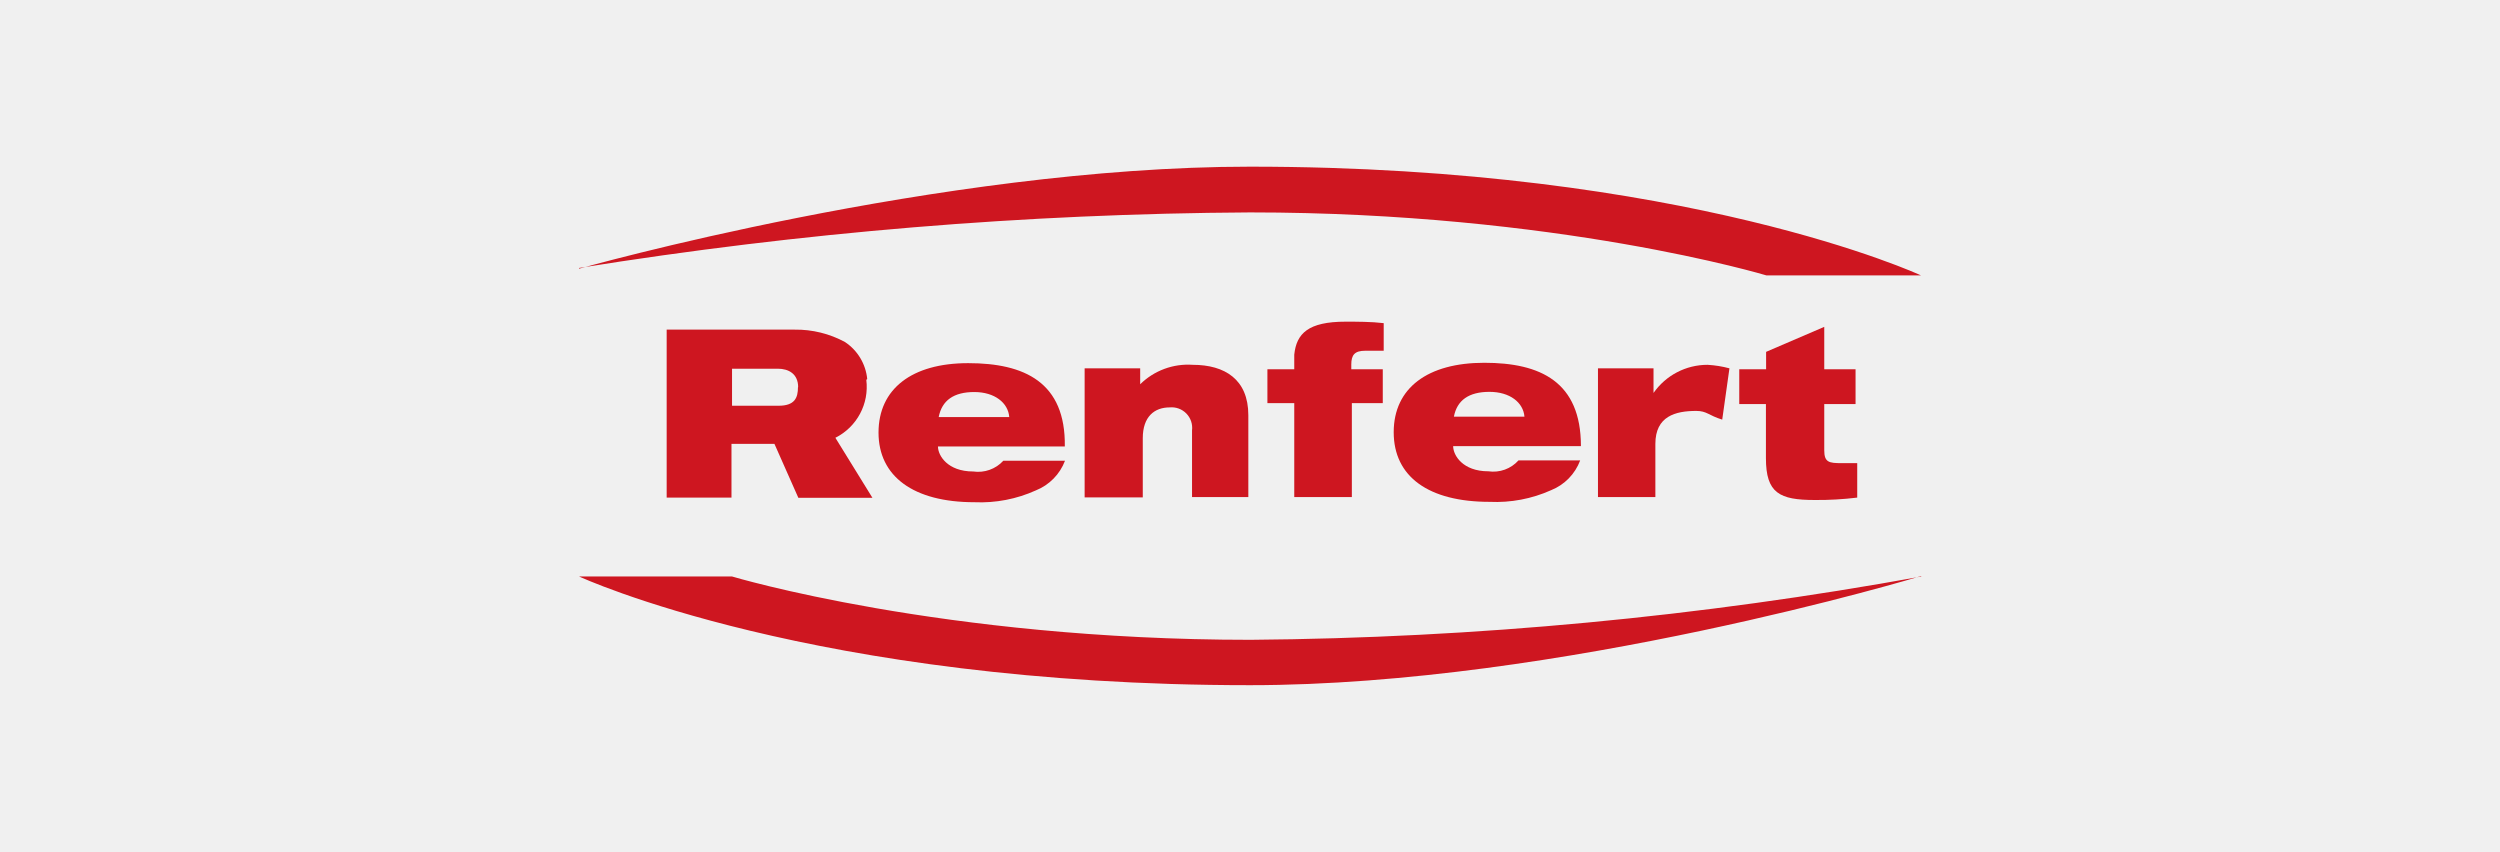
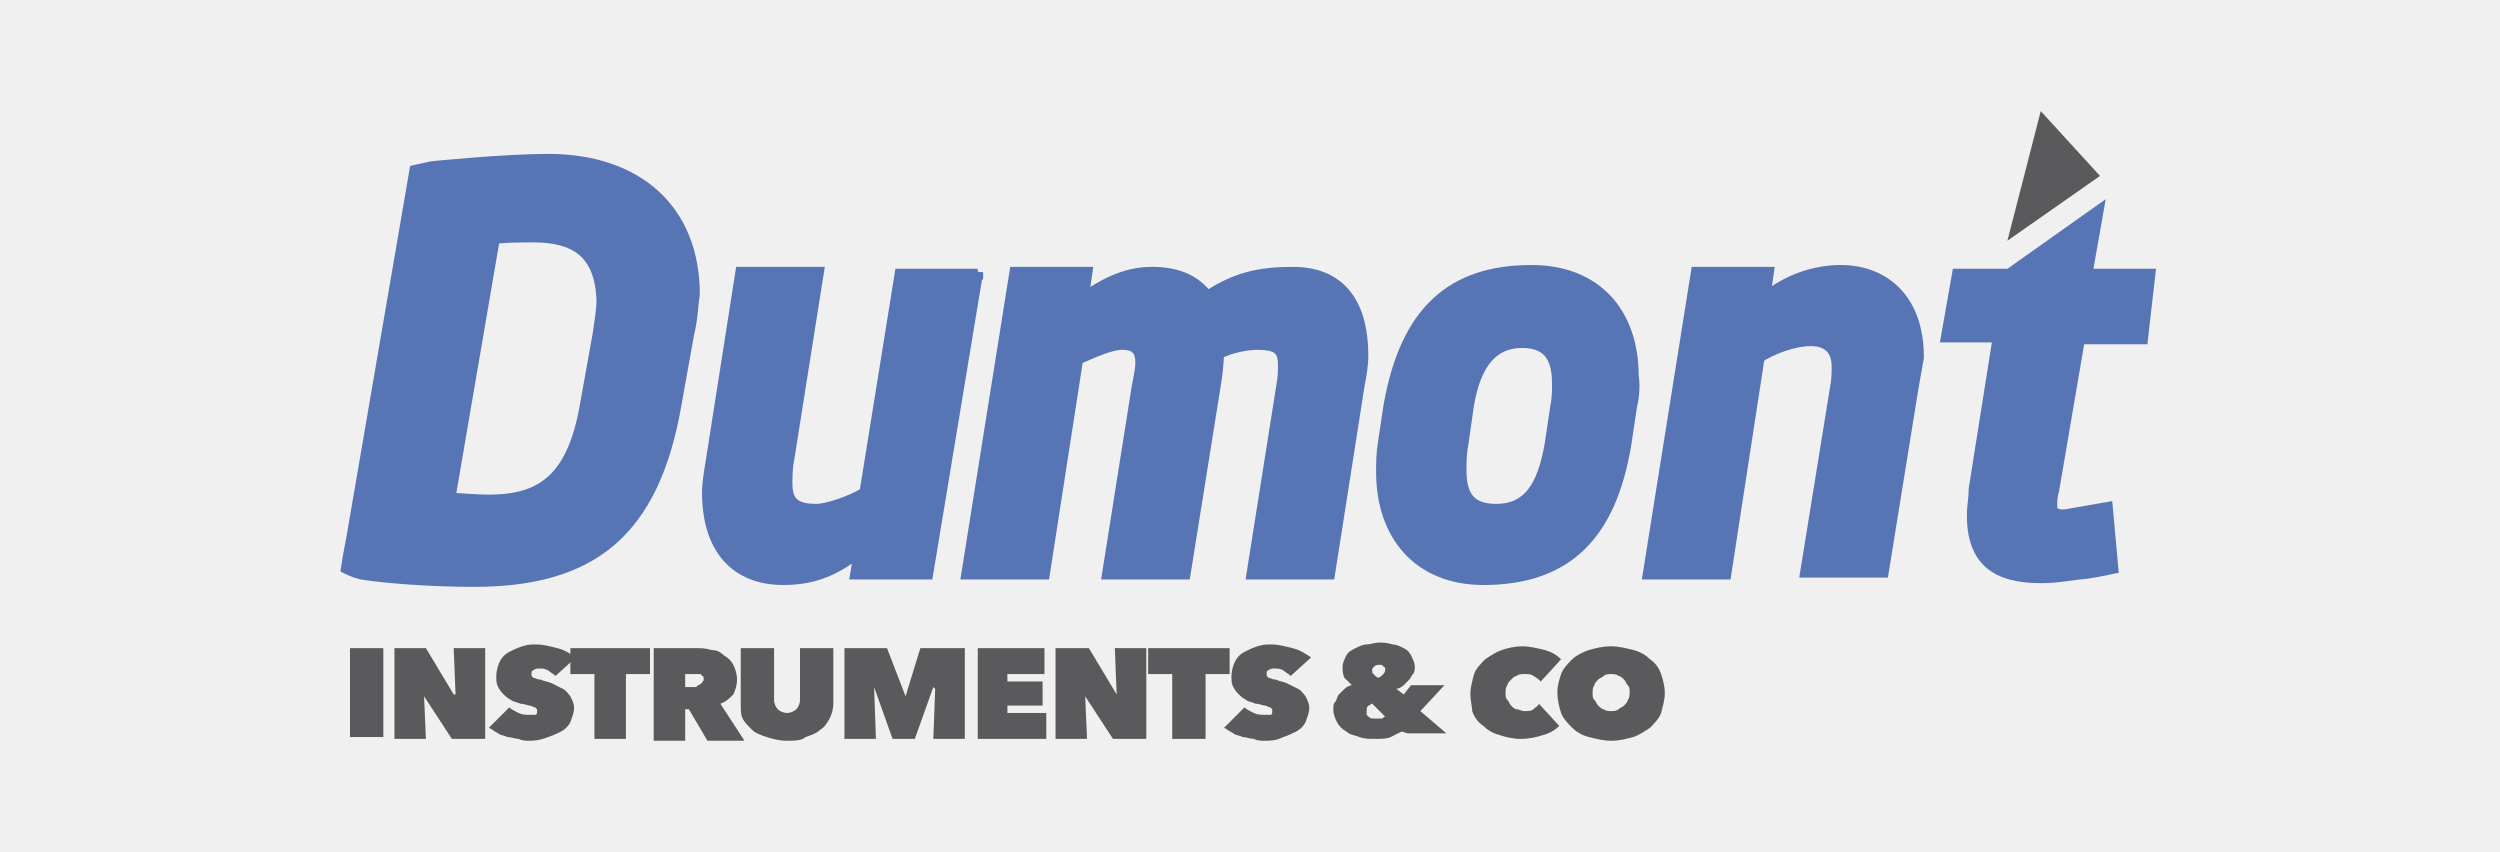
- <svg xmlns="http://www.w3.org/2000/svg" id="Capa_1" data-name="Capa 1" viewBox="0 0 135 46">
-   <defs>
-     <style>.cls-1{fill:#ce1620;}</style>
-   </defs>
-   <path class="cls-1" d="M31.27,14.51S50.75,9,67.5,9c23.61,0,36.23,5.87,36.23,5.87H95.38S84.11,11.47,67.5,11.47a237.3,237.3,0,0,0-36.23,3" />
-   <path class="cls-1" d="M103.73,31.11S84.25,37,67.5,37c-23.61,0-36.23-5.87-36.23-5.87h8.26s11.36,3.42,28,3.42a211.91,211.91,0,0,0,36.23-3.42" />
-   <path class="cls-1" d="M54.5,22.52H50.69q.26-1.35,1.92-1.35c1.1,0,1.83.58,1.89,1.35m3,1.59c.05-3.47-2.18-4.5-5.22-4.5S47.44,21,47.44,23.36s1.88,3.76,5.18,3.76a7.27,7.27,0,0,0,3.32-.64,2.79,2.79,0,0,0,1.57-1.6H54.18a1.85,1.85,0,0,1-1.63.58c-1.38,0-1.9-.86-1.9-1.35Z" />
-   <path class="cls-1" d="M58.57,19.89h3v.86h0a3.68,3.68,0,0,1,2.84-1.05c1.73,0,3,.79,3,2.72v4.42H64.37v-3.6A1.11,1.11,0,0,0,63.16,22c-.82,0-1.45.5-1.45,1.66v3.2H58.57Z" />
-   <path class="cls-1" d="M69.89,21.77H68.44V19.94h1.45v-.79c.12-1.14.75-1.78,2.77-1.78.6,0,1.4,0,2.06.08v1.49h-1c-.57,0-.75.23-.75.74v.26h1.7v1.83H73v5.07H69.89Z" />
-   <path class="cls-1" d="M86.29,19.89h3v1.33h0a3.55,3.55,0,0,1,2.92-1.52,5.78,5.78,0,0,1,1.18.19L93,22.66c-.74-.23-.83-.47-1.4-.47-1.12,0-2.21.28-2.21,1.78v2.87H86.29Z" />
-   <path class="cls-1" d="M93.92,19.94h1.45V19l3.14-1.35v2.29h1.69v1.88H98.51v2.5c0,.65.26.69.94.69l.84,0v1.86A17.55,17.55,0,0,1,98,27c-1.91,0-2.64-.37-2.64-2.26V21.82H93.92Z" />
-   <path class="cls-1" d="M82.32,22.5H78.51c.17-.89.81-1.34,1.92-1.34s1.83.58,1.89,1.34m3.05,1.59c0-3.47-2.18-4.5-5.22-4.5s-4.89,1.35-4.89,3.75,1.88,3.76,5.18,3.76a7.28,7.28,0,0,0,3.32-.63,2.78,2.78,0,0,0,1.57-1.61H82a1.83,1.83,0,0,1-1.63.59c-1.38,0-1.9-.86-1.9-1.36Z" />
-   <path class="cls-1" d="M43.09,20.91c0,.57-.17,1-1.05,1H39.53v-2H42c.59,0,1.1.28,1.1,1m3.73-.44a2.71,2.71,0,0,0-1.2-2,5.55,5.55,0,0,0-2.72-.67H36v9.07h3.5v-2.9h2.32l1.29,2.91h4l-2-3.24a3.07,3.07,0,0,0,1.67-3.13" />
+ <svg xmlns="http://www.w3.org/2000/svg" version="1.1" id="Capa_1" x="0px" y="0px" viewBox="0 0 135 46" style="enable-background:new 0 0 135 46;" xml:space="preserve">
+   <style type="text/css">
+ 	.st0{fill:#38444E;}
+ 	.st1{fill:#E64860;}
+ 	.st2{fill:#808791;}
+ 	.st3{clip-path:url(#SVGID_00000149357420519336833170000005762109337957446039_);fill:#E64860;}
+ 	.st4{fill:none;stroke:#E64860;stroke-width:0.629;stroke-miterlimit:10;}
+ 	.st5{fill:#194374;}
+ 	.st6{fill:#00659B;}
+ 	.st7{fill:#DC0D6E;}
+ 	.st8{fill:#004D80;}
+ 	.st9{fill:#7EA9D6;}
+ 	.st10{fill:#B6D4EF;}
+ 	.st11{fill:#058DC7;}
+ 	.st12{fill:#00559F;}
+ 	.st13{fill:#134A83;}
+ 	.st14{fill:#B51975;}
+ 	.st15{fill:#2497D0;}
+ 	.st16{fill:#D80F3B;}
+ 	.st17{fill:#9BC338;}
+ 	.st18{fill:#008541;}
+ 	.st19{fill:#9DC438;}
+ 	
+ 		.st20{clip-path:url(#SVGID_00000173131902355845298490000010144199367141841308_);fill:url(#SVGID_00000140697016118659095840000018225743993869748409_);}
+ 	
+ 		.st21{clip-path:url(#SVGID_00000121963886828386936820000003620140447769435522_);fill:url(#SVGID_00000129205754098148807590000008008584206287491987_);}
+ 	
+ 		.st22{clip-path:url(#SVGID_00000070109906065402392660000015683195053592006334_);fill:url(#SVGID_00000024692177148937642920000001532757395622154930_);}
+ 	.st23{fill:#F9BE12;}
+ 	.st24{clip-path:url(#SVGID_00000085932075100872953140000004277495814224130732_);}
+ 	.st25{clip-path:url(#SVGID_00000178908612107524332650000010935444107801542846_);}
+ 	.st26{clip-path:url(#SVGID_00000027582623550285084210000001512439526717185460_);}
+ 	.st27{clip-path:url(#SVGID_00000016050869773418834610000012818823293321290625_);}
+ 	.st28{clip-path:url(#SVGID_00000132768732970412947560000001552629594346912391_);}
+ 	.st29{clip-path:url(#SVGID_00000166669369028315168870000014422296072658947717_);}
+ 	.st30{clip-path:url(#SVGID_00000106139309638692631420000007765997854080355741_);}
+ 	.st31{clip-path:url(#SVGID_00000162320853203330434460000017455773790560659119_);}
+ 	.st32{clip-path:url(#SVGID_00000150064849639691904830000005770961096029572240_);}
+ 	
+ 		.st33{clip-path:url(#SVGID_00000183957141891494570240000007563704500832348591_);fill:url(#SVGID_00000027606795668611090660000008516471258115082145_);}
+ 	.st34{clip-path:url(#SVGID_00000173160064481345645630000005864512034867702192_);}
+ 	.st35{clip-path:url(#SVGID_00000141457505989781624930000003040981437885767560_);}
+ 	.st36{clip-path:url(#SVGID_00000120560613211337613190000006554743747785543613_);}
+ 	.st37{clip-path:url(#SVGID_00000097465496315818523130000017446774067347908770_);}
+ 	.st38{clip-path:url(#SVGID_00000043441685052463247480000010700292944677304503_);}
+ 	.st39{clip-path:url(#SVGID_00000073721088907037328860000003948576521478255775_);}
+ 	.st40{fill:#009BDA;}
+ 	.st41{fill:#CE1620;}
+ 	.st42{fill:#171915;}
+ 	.st43{fill:#E30750;}
+ 	.st44{fill:#5775B5;}
+ 	.st45{fill:none;stroke:#5775B5;stroke-width:0.58;}
+ 	.st46{fill:#5A595C;}
+ 	.st47{fill:#FFFFFF;}
+ 	.st48{fill:#364F8F;}
+ 	.st49{fill:none;stroke:#364F8F;stroke-width:0.387;}
+ 	.st50{fill:none;stroke:#364F8F;stroke-width:1.335;stroke-linecap:round;}
+ 	.st51{fill:#656362;}
+ 	.st52{fill:#C8D44A;}
+ 	.st53{fill:#E42E38;}
+ 	.st54{fill:none;stroke:#FFFFFF;stroke-width:0.452;stroke-miterlimit:10;}
+ 	.st55{fill:#51B054;}
+ 	.st56{fill:#0079BB;}
+ 	.st57{fill:#086EB0;}
+ 	.st58{fill:#99A4AB;}
+ 	.st59{fill:#B2A7A5;}
+ 	.st60{fill:#931340;}
+ 	.st61{fill:#DFDCD9;}
+ 	.st62{fill:#27A1D7;}
+ 	.st63{fill:none;stroke:#000000;stroke-width:0.149;stroke-linejoin:bevel;stroke-miterlimit:22.926;}
+ 	.st64{fill:none;stroke:#000000;stroke-width:0.159;stroke-miterlimit:22.926;}
+ 	.st65{fill:#EA3D36;stroke:#ED1C24;stroke-width:0.142;stroke-linejoin:round;}
+ 	.st66{fill:#EA3D36;}
+ </style>
+   <g>
+     <path class="st44" d="M28.8,12.8c-0.7,0-1.7,0-2.1,0.1l-2.4,14c0.4,0,1.3,0.1,2.1,0.1c2.8,0,4.5-1.1,5.2-5.1l0.7-3.9   c0.1-0.7,0.2-1.3,0.2-1.8C32.4,13.6,31,12.8,28.8,12.8 M37.2,18l-0.7,3.9c-1.2,6.8-4.5,9.5-10.9,9.5c-2.4,0-4.9-0.2-6.1-0.4   c-0.4-0.1-0.8-0.3-0.8-0.3s0.1-0.7,0.3-1.7l3.4-19.8L23.3,9c0,0,3.9-0.4,6.3-0.4c4.8,0,7.9,2.7,7.9,7.3   C37.4,16.5,37.4,17.2,37.2,18" />
+     <path class="st45" d="M28.8,12.8c-0.7,0-1.7,0-2.1,0.1l-2.4,14c0.4,0,1.3,0.1,2.1,0.1c2.8,0,4.5-1.1,5.2-5.1l0.7-3.9   c0.1-0.7,0.2-1.3,0.2-1.8C32.4,13.6,31,12.8,28.8,12.8z M37.2,18l-0.7,3.9c-1.2,6.8-4.5,9.5-10.9,9.5c-2.4,0-4.9-0.2-6.1-0.4   c-0.4-0.1-0.8-0.3-0.8-0.3s0.1-0.7,0.3-1.7l3.4-19.8L23.3,9c0,0,3.9-0.4,6.3-0.4c4.8,0,7.9,2.7,7.9,7.3   C37.4,16.5,37.4,17.2,37.2,18z" />
+     <path class="st44" d="M52.8,14.7L50.1,31h-3.9l0.2-1.2c-1.2,0.9-2.3,1.5-4.1,1.5c-2.6,0-4.1-1.7-4.1-4.7c0-0.5,0.1-1.1,0.2-1.7   L40,14.7h4.2l-1.6,10.1c-0.1,0.5-0.1,1-0.1,1.3c0,1,0.4,1.4,1.6,1.4c0.5,0,1.8-0.4,2.6-0.9l1.9-11.8H52.8z" />
+     <path class="st45" d="M52.8,14.7L50.1,31h-3.9l0.2-1.2c-1.2,0.9-2.3,1.5-4.1,1.5c-2.6,0-4.1-1.7-4.1-4.7c0-0.5,0.1-1.1,0.2-1.7   L40,14.7h4.2l-1.6,10.1c-0.1,0.5-0.1,1-0.1,1.3c0,1,0.4,1.4,1.6,1.4c0.5,0,1.8-0.4,2.6-0.9l1.9-11.8H52.8z" />
+     <path class="st44" d="M73.4,20.8L71.8,31h-4.2l1.6-10.1c0.1-0.5,0.1-0.9,0.1-1.2c0-0.8-0.3-1.1-1.4-1.1c-0.4,0-1.3,0.1-2.1,0.5   c0,0.6-0.1,1.3-0.2,1.9L64,31c0,0-4.2,0-4.2,0l1.6-10.1c0.1-0.5,0.2-1,0.2-1.3c0-0.6-0.2-1-1-1c-0.6,0-1.5,0.4-2.4,0.8L56.4,31   h-4.2l2.6-16.3h3.9l-0.2,1.4c1-0.7,2.2-1.4,3.7-1.4c1.5,0,2.4,0.5,3,1.3c1.5-1,2.8-1.3,4.6-1.3c2.9,0,3.8,2.1,3.8,4.5   C73.6,19.7,73.5,20.3,73.4,20.8" />
+     <path class="st45" d="M73.4,20.8L71.8,31h-4.2l1.6-10.1c0.1-0.5,0.1-0.9,0.1-1.2c0-0.8-0.3-1.1-1.4-1.1c-0.4,0-1.3,0.1-2.1,0.5   c0,0.6-0.1,1.3-0.2,1.9L64,31c0,0-4.2,0-4.2,0l1.6-10.1c0.1-0.5,0.2-1,0.2-1.3c0-0.6-0.2-1-1-1c-0.6,0-1.5,0.4-2.4,0.8L56.4,31   h-4.2l2.6-16.3h3.9l-0.2,1.4c1-0.7,2.2-1.4,3.7-1.4c1.5,0,2.4,0.5,3,1.3c1.5-1,2.8-1.3,4.6-1.3c2.9,0,3.8,2.1,3.8,4.5   C73.6,19.7,73.5,20.3,73.4,20.8z" />
+     <path class="st44" d="M82.2,18.5c-1.5,0-2.5,1-2.9,3.4L79,24c-0.1,0.5-0.1,1-0.1,1.4c0,1.5,0.6,2.1,1.9,2.1c1.7,0,2.5-1.2,2.9-3.5   l0.3-2c0.1-0.5,0.1-0.9,0.1-1.3C84.1,19.2,83.5,18.5,82.2,18.5 M88.1,22l-0.3,2c-0.8,4.8-3.1,7.3-7.7,7.3c-3.5,0-5.5-2.4-5.5-5.8   c0-0.5,0-1,0.1-1.6l0.3-2c0.9-5.1,3.4-7.3,7.7-7.3c3.5,0,5.5,2.3,5.5,5.7C88.3,20.9,88.2,21.6,88.1,22" />
+     <path class="st45" d="M82.2,18.5c-1.5,0-2.5,1-2.9,3.4L79,24c-0.1,0.5-0.1,1-0.1,1.4c0,1.5,0.6,2.1,1.9,2.1c1.7,0,2.5-1.2,2.9-3.5   l0.3-2c0.1-0.5,0.1-0.9,0.1-1.3C84.1,19.2,83.5,18.5,82.2,18.5z M88.1,22l-0.3,2c-0.8,4.8-3.1,7.3-7.7,7.3c-3.5,0-5.5-2.4-5.5-5.8   c0-0.5,0-1,0.1-1.6l0.3-2c0.9-5.1,3.4-7.3,7.7-7.3c3.5,0,5.5,2.3,5.5,5.7C88.3,20.9,88.2,21.6,88.1,22z" />
+     <path class="st44" d="M103.3,21l-1.6,9.9h-4.2l1.6-9.9c0.1-0.5,0.1-0.9,0.1-1.2c0-1-0.6-1.4-1.4-1.4c-1,0-2.2,0.5-2.8,0.9L93.2,31   H89l2.6-16.3h3.9l-0.2,1.4c1.2-1,2.7-1.5,4.1-1.5c2.2,0,4.2,1.4,4.2,4.7C103.5,19.9,103.4,20.4,103.3,21" />
+     <path class="st45" d="M103.3,21l-1.6,9.9h-4.2l1.6-9.9c0.1-0.5,0.1-0.9,0.1-1.2c0-1-0.6-1.4-1.4-1.4c-1,0-2.2,0.5-2.8,0.9L93.2,31   H89l2.6-16.3h3.9l-0.2,1.4c1.2-1,2.7-1.5,4.1-1.5c2.2,0,4.2,1.4,4.2,4.7C103.5,19.9,103.4,20.4,103.3,21z" />
+     <path class="st44" d="M115.7,18.3h-3.4l-1.4,8.2c-0.1,0.3-0.1,0.6-0.1,0.8c0,0.4,0.2,0.5,0.7,0.5l2.3-0.4l0.3,3.3   c0,0-1.4,0.3-1.8,0.3c-0.8,0.1-1.3,0.2-2.1,0.2c-2.4,0-3.7-0.9-3.7-3.4c0-0.4,0.1-0.9,0.1-1.4l1.3-8.2l-2.8,0l0.6-3.4h2.8l4.8-3.4   l-0.6,3.4h3.4L115.7,18.3z" />
+     <path class="st45" d="M115.7,18.3h-3.4l-1.4,8.2c-0.1,0.3-0.1,0.6-0.1,0.8c0,0.4,0.2,0.5,0.7,0.5l2.3-0.4l0.3,3.3   c0,0-1.4,0.3-1.8,0.3c-0.8,0.1-1.3,0.2-2.1,0.2c-2.4,0-3.7-0.9-3.7-3.4c0-0.4,0.1-0.9,0.1-1.4l1.3-8.2l-2.8,0l0.6-3.4h2.8l4.8-3.4   l-0.6,3.4h3.4L115.7,18.3z" />
+     <polygon class="st46" points="108.4,13 113.4,9.5 110.2,6  " />
+     <rect x="18.9" y="35" class="st46" width="1.8" height="4.8" />
+     <polygon class="st46" points="21.3,35 23,35 24.5,37.5 24.6,37.5 24.5,35 26.2,35 26.2,39.9 24.4,39.9 22.9,37.6 22.9,37.6    23,39.9 21.3,39.9  " />
+     <path class="st46" d="M28.6,40c-0.2,0-0.4,0-0.6-0.1c-0.2,0-0.4-0.1-0.6-0.1c-0.2-0.1-0.4-0.1-0.5-0.2c-0.2-0.1-0.3-0.2-0.5-0.3   l1.1-1.1c0.1,0.1,0.3,0.2,0.5,0.3c0.2,0.1,0.4,0.1,0.6,0.1c0.1,0,0.2,0,0.3,0c0.1,0,0.1-0.1,0.1-0.2c0,0,0-0.1,0-0.1   c0,0-0.1-0.1-0.1-0.1c-0.1,0-0.2-0.1-0.3-0.1c-0.1,0-0.3-0.1-0.5-0.1c-0.2-0.1-0.4-0.1-0.5-0.2c-0.2-0.1-0.3-0.2-0.4-0.3   c-0.1-0.1-0.2-0.2-0.3-0.4c-0.1-0.2-0.1-0.3-0.1-0.6c0-0.3,0.1-0.6,0.2-0.8c0.1-0.2,0.3-0.4,0.5-0.5c0.2-0.1,0.4-0.2,0.7-0.3   c0.3-0.1,0.5-0.1,0.8-0.1c0.3,0,0.7,0.1,1.1,0.2c0.4,0.1,0.7,0.3,1,0.5l-1.1,1c-0.1-0.1-0.3-0.2-0.4-0.3c-0.2-0.1-0.3-0.1-0.5-0.1   c-0.1,0-0.2,0-0.3,0.1c-0.1,0-0.1,0.1-0.1,0.2c0,0.1,0,0.1,0.1,0.2c0.1,0,0.2,0.1,0.4,0.1c0.2,0.1,0.4,0.1,0.6,0.2   c0.2,0.1,0.4,0.2,0.6,0.3c0.2,0.1,0.3,0.3,0.4,0.4c0.1,0.2,0.2,0.4,0.2,0.6c0,0.3-0.1,0.5-0.2,0.8c-0.1,0.2-0.3,0.4-0.5,0.5   c-0.2,0.1-0.4,0.2-0.7,0.3C29.1,40,28.8,40,28.6,40" />
+     <polygon class="st46" points="33.8,39.9 32.1,39.9 32.1,36.4 30.8,36.4 30.8,35 35.1,35 35.1,36.4 33.8,36.4  " />
+     <path class="st46" d="M37,37.1h0.3c0.1,0,0.1,0,0.2,0c0.1,0,0.1,0,0.2-0.1c0.1,0,0.1-0.1,0.2-0.1c0-0.1,0.1-0.1,0.1-0.2   c0-0.1,0-0.2-0.1-0.2c0-0.1-0.1-0.1-0.1-0.1c-0.1,0-0.1,0-0.2,0c-0.1,0-0.1,0-0.2,0H37V37.1z M35.3,35h2.3c0.3,0,0.5,0,0.8,0.1   c0.3,0,0.5,0.1,0.7,0.3c0.2,0.1,0.4,0.3,0.5,0.5c0.1,0.2,0.2,0.5,0.2,0.8c0,0.3-0.1,0.6-0.2,0.8c-0.2,0.2-0.4,0.4-0.7,0.5l1.3,2h-2   l-1-1.7H37v1.7h-1.7V35z" />
+     <path class="st46" d="M42.5,40c-0.4,0-0.8-0.1-1.1-0.2c-0.3-0.1-0.6-0.2-0.8-0.4c-0.2-0.2-0.4-0.4-0.5-0.6   c-0.1-0.2-0.1-0.5-0.1-0.8V35h1.8v2.8c0,0.2,0.1,0.4,0.2,0.5c0.1,0.1,0.3,0.2,0.5,0.2c0.2,0,0.4-0.1,0.5-0.2   c0.1-0.1,0.2-0.3,0.2-0.5V35H45V38c0,0.3-0.1,0.6-0.2,0.8c-0.1,0.2-0.3,0.5-0.5,0.6c-0.2,0.2-0.5,0.3-0.8,0.4   C43.3,40,42.9,40,42.5,40" />
+     <polygon class="st46" points="47.2,37.1 47.3,39.9 45.6,39.9 45.6,35 47.9,35 48.9,37.6 48.9,37.6 49.7,35 52.1,35 52.1,39.9    50.4,39.9 50.5,37.2 50.4,37.1 49.4,39.9 48.2,39.9 47.2,37.1  " />
+     <polygon class="st46" points="52.8,35 56.4,35 56.4,36.4 54.4,36.4 54.4,36.8 56.3,36.8 56.3,38.1 54.4,38.1 54.4,38.5 56.5,38.5    56.5,39.9 52.8,39.9  " />
+     <polygon class="st46" points="57,35 58.8,35 60.3,37.5 60.3,37.5 60.2,35 61.9,35 61.9,39.9 60.1,39.9 58.6,37.6 58.6,37.6    58.7,39.9 57,39.9  " />
+     <polygon class="st46" points="65.1,39.9 63.3,39.9 63.3,36.4 62,36.4 62,35 66.4,35 66.4,36.4 65.1,36.4  " />
+     <path class="st46" d="M68.3,40c-0.2,0-0.4,0-0.6-0.1c-0.2,0-0.4-0.1-0.6-0.1c-0.2-0.1-0.4-0.1-0.5-0.2c-0.2-0.1-0.3-0.2-0.5-0.3   l1.1-1.1c0.1,0.1,0.3,0.2,0.5,0.3c0.2,0.1,0.4,0.1,0.6,0.1c0.1,0,0.2,0,0.3,0c0.1,0,0.1-0.1,0.1-0.2c0,0,0-0.1,0-0.1   c0,0-0.1-0.1-0.1-0.1c-0.1,0-0.2-0.1-0.3-0.1c-0.1,0-0.3-0.1-0.5-0.1c-0.2-0.1-0.4-0.1-0.5-0.2c-0.2-0.1-0.3-0.2-0.4-0.3   c-0.1-0.1-0.2-0.2-0.3-0.4c-0.1-0.2-0.1-0.3-0.1-0.6c0-0.3,0.1-0.6,0.2-0.8c0.1-0.2,0.3-0.4,0.5-0.5c0.2-0.1,0.4-0.2,0.7-0.3   c0.3-0.1,0.5-0.1,0.8-0.1c0.3,0,0.7,0.1,1.1,0.2c0.4,0.1,0.7,0.3,1,0.5l-1.1,1c-0.1-0.1-0.3-0.2-0.4-0.3c-0.2-0.1-0.3-0.1-0.5-0.1   c-0.1,0-0.2,0-0.3,0.1c-0.1,0-0.1,0.1-0.1,0.2c0,0.1,0,0.1,0.1,0.2c0.1,0,0.2,0.1,0.4,0.1c0.2,0.1,0.4,0.1,0.6,0.2   c0.2,0.1,0.4,0.2,0.6,0.3c0.2,0.1,0.3,0.3,0.4,0.4c0.1,0.2,0.2,0.4,0.2,0.6c0,0.3-0.1,0.5-0.2,0.8c-0.1,0.2-0.3,0.4-0.5,0.5   c-0.2,0.1-0.4,0.2-0.7,0.3C68.9,40,68.6,40,68.3,40" />
+     <path class="st46" d="M74.5,35.9c-0.1,0-0.2,0-0.3,0.1c-0.1,0.1-0.1,0.1-0.1,0.2c0,0.1,0,0.2,0.1,0.2c0,0.1,0.1,0.1,0.2,0.2   c0.1,0,0.2-0.1,0.3-0.2c0.1-0.1,0.1-0.2,0.1-0.2c0-0.1,0-0.2-0.1-0.2C74.7,36,74.7,35.9,74.5,35.9 M74.1,38c-0.1,0-0.1,0.1-0.2,0.1   c-0.1,0.1-0.1,0.1-0.1,0.3c0,0.1,0,0.1,0,0.2c0,0,0.1,0.1,0.1,0.1c0,0,0.1,0.1,0.2,0.1c0.1,0,0.1,0,0.2,0c0.1,0,0.2,0,0.3,0   c0.1,0,0.1-0.1,0.2-0.1L74.1,38z M75.7,39.5c-0.2,0.1-0.4,0.2-0.6,0.3c-0.2,0.1-0.5,0.1-0.9,0.1c-0.3,0-0.5,0-0.8-0.1   c-0.2-0.1-0.5-0.1-0.7-0.3c-0.2-0.1-0.4-0.3-0.5-0.5c-0.1-0.2-0.2-0.4-0.2-0.7c0-0.2,0-0.3,0.1-0.4c0.1-0.1,0.1-0.3,0.2-0.4   c0.1-0.1,0.2-0.2,0.3-0.3c0.1-0.1,0.3-0.2,0.4-0.2c-0.1-0.1-0.3-0.3-0.4-0.4c-0.1-0.2-0.1-0.4-0.1-0.6c0-0.2,0.1-0.4,0.2-0.6   c0.1-0.2,0.3-0.3,0.5-0.4c0.2-0.1,0.4-0.2,0.6-0.2c0.2,0,0.4-0.1,0.7-0.1c0.2,0,0.4,0,0.7,0.1c0.2,0,0.4,0.1,0.6,0.2   c0.2,0.1,0.3,0.2,0.4,0.4c0.1,0.2,0.2,0.4,0.2,0.6c0,0.1,0,0.3-0.1,0.4s-0.1,0.2-0.2,0.3c-0.1,0.1-0.2,0.2-0.3,0.3   c-0.1,0.1-0.3,0.2-0.4,0.2l0.4,0.3l0.4-0.5H78l-1.3,1.4l1.4,1.2h-2.1L75.7,39.5z" />
+     <path class="st46" d="M79.4,37.5c0-0.4,0.1-0.7,0.2-1.1c0.1-0.3,0.4-0.6,0.6-0.8c0.3-0.2,0.6-0.4,0.9-0.5c0.3-0.1,0.7-0.2,1.1-0.2   c0.4,0,0.8,0.1,1.2,0.2c0.4,0.1,0.7,0.3,0.9,0.5l-1.1,1.2c-0.1-0.1-0.2-0.2-0.4-0.3c-0.1-0.1-0.3-0.1-0.5-0.1c-0.1,0-0.3,0-0.4,0.1   c-0.1,0-0.2,0.1-0.3,0.2c-0.1,0.1-0.2,0.2-0.2,0.3c-0.1,0.1-0.1,0.3-0.1,0.4c0,0.2,0,0.3,0.1,0.4c0.1,0.1,0.1,0.2,0.2,0.3   c0.1,0.1,0.2,0.2,0.3,0.2c0.1,0,0.3,0.1,0.4,0.1c0.2,0,0.4,0,0.5-0.1c0.1-0.1,0.3-0.2,0.3-0.3l1.1,1.2c-0.2,0.2-0.5,0.4-0.9,0.5   c-0.3,0.1-0.7,0.2-1.2,0.2c-0.4,0-0.8-0.1-1.1-0.2c-0.4-0.1-0.7-0.3-0.9-0.5c-0.3-0.2-0.5-0.5-0.6-0.8   C79.5,38.2,79.4,37.8,79.4,37.5" />
+     <path class="st46" d="M86,37.4c0,0.2,0,0.3,0.1,0.4c0.1,0.1,0.1,0.2,0.2,0.3c0.1,0.1,0.2,0.2,0.3,0.2c0.1,0.1,0.3,0.1,0.4,0.1   c0.1,0,0.3,0,0.4-0.1c0.1-0.1,0.2-0.1,0.3-0.2c0.1-0.1,0.2-0.2,0.2-0.3c0.1-0.1,0.1-0.3,0.1-0.4c0-0.2,0-0.3-0.1-0.4   c-0.1-0.1-0.1-0.2-0.2-0.3c-0.1-0.1-0.2-0.2-0.3-0.2c-0.1-0.1-0.3-0.1-0.4-0.1c-0.1,0-0.3,0-0.4,0.1c-0.1,0.1-0.2,0.1-0.3,0.2   c-0.1,0.1-0.2,0.2-0.2,0.3C86,37.1,86,37.3,86,37.4 M84.1,37.4c0-0.4,0.1-0.7,0.2-1c0.1-0.3,0.4-0.6,0.6-0.8s0.6-0.4,0.9-0.5   c0.4-0.1,0.7-0.2,1.2-0.2c0.4,0,0.8,0.1,1.2,0.2c0.4,0.1,0.7,0.3,0.9,0.5c0.3,0.2,0.5,0.5,0.6,0.8c0.1,0.3,0.2,0.7,0.2,1   c0,0.4-0.1,0.7-0.2,1.1c-0.1,0.3-0.4,0.6-0.6,0.8c-0.3,0.2-0.6,0.4-0.9,0.5C87.8,39.9,87.5,40,87,40c-0.4,0-0.8-0.1-1.2-0.2   c-0.4-0.1-0.7-0.3-0.9-0.5s-0.5-0.5-0.6-0.8C84.2,38.2,84.1,37.8,84.1,37.4" />
+   </g>
</svg>
